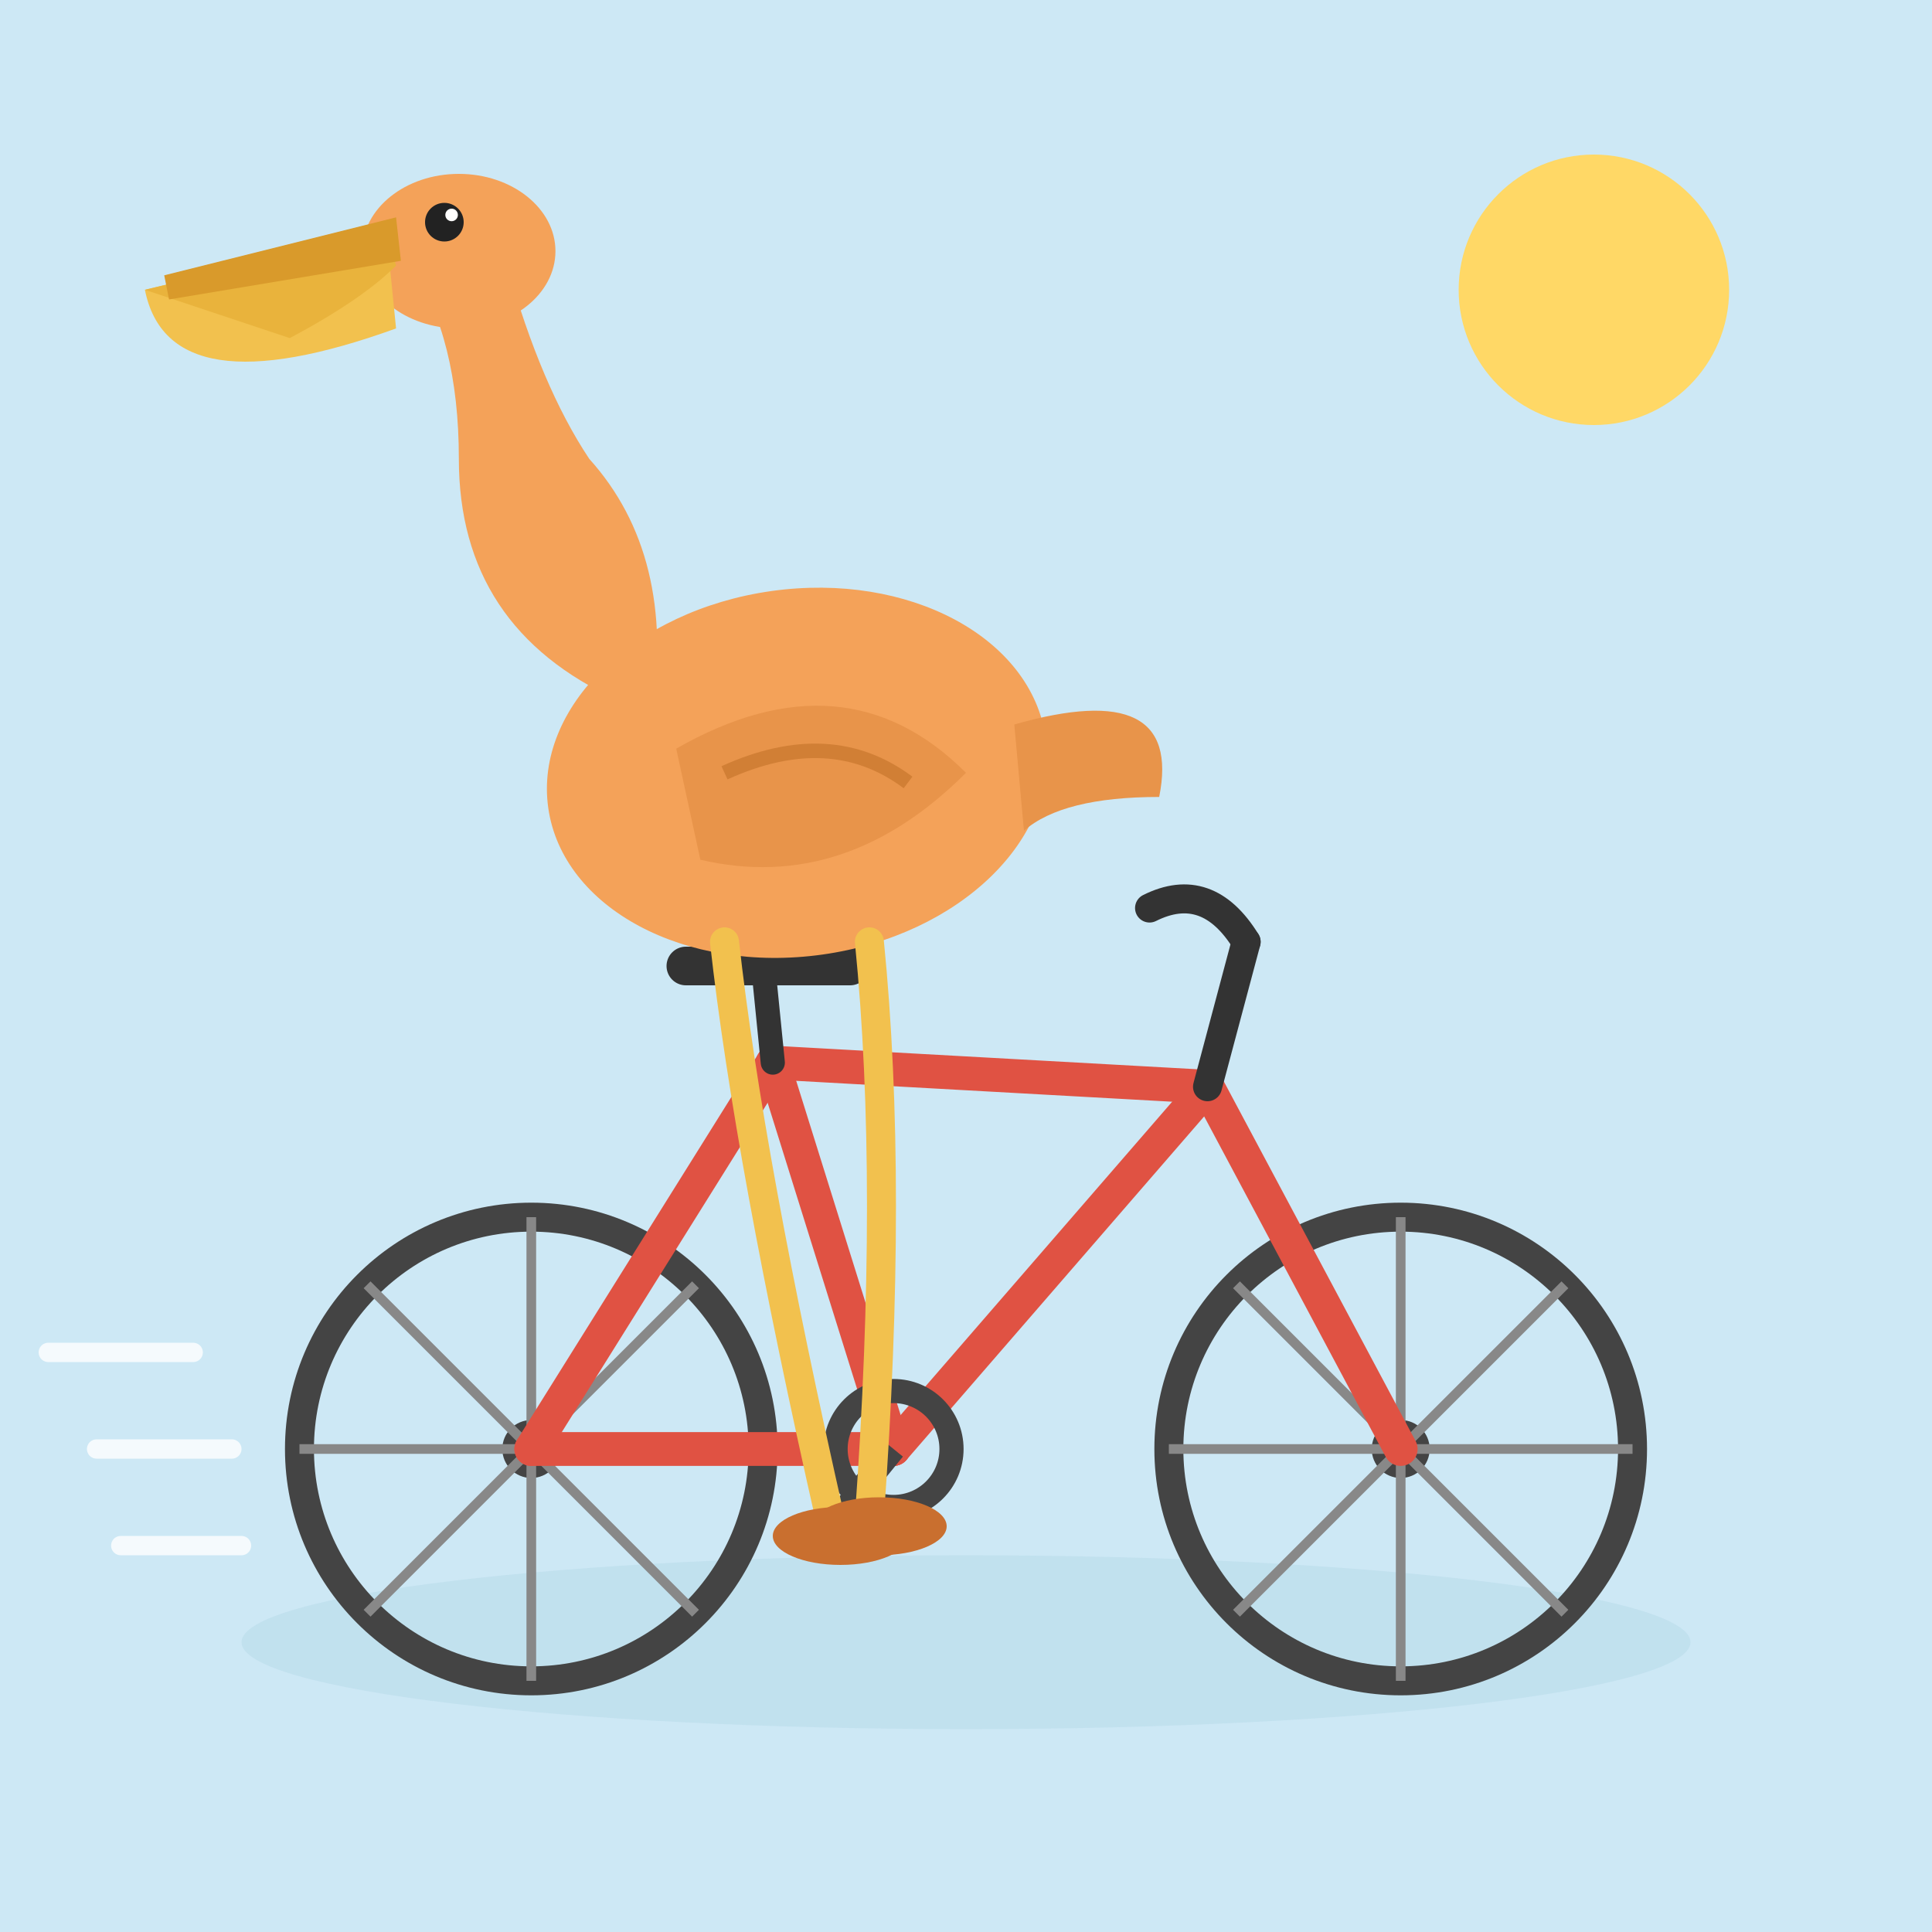
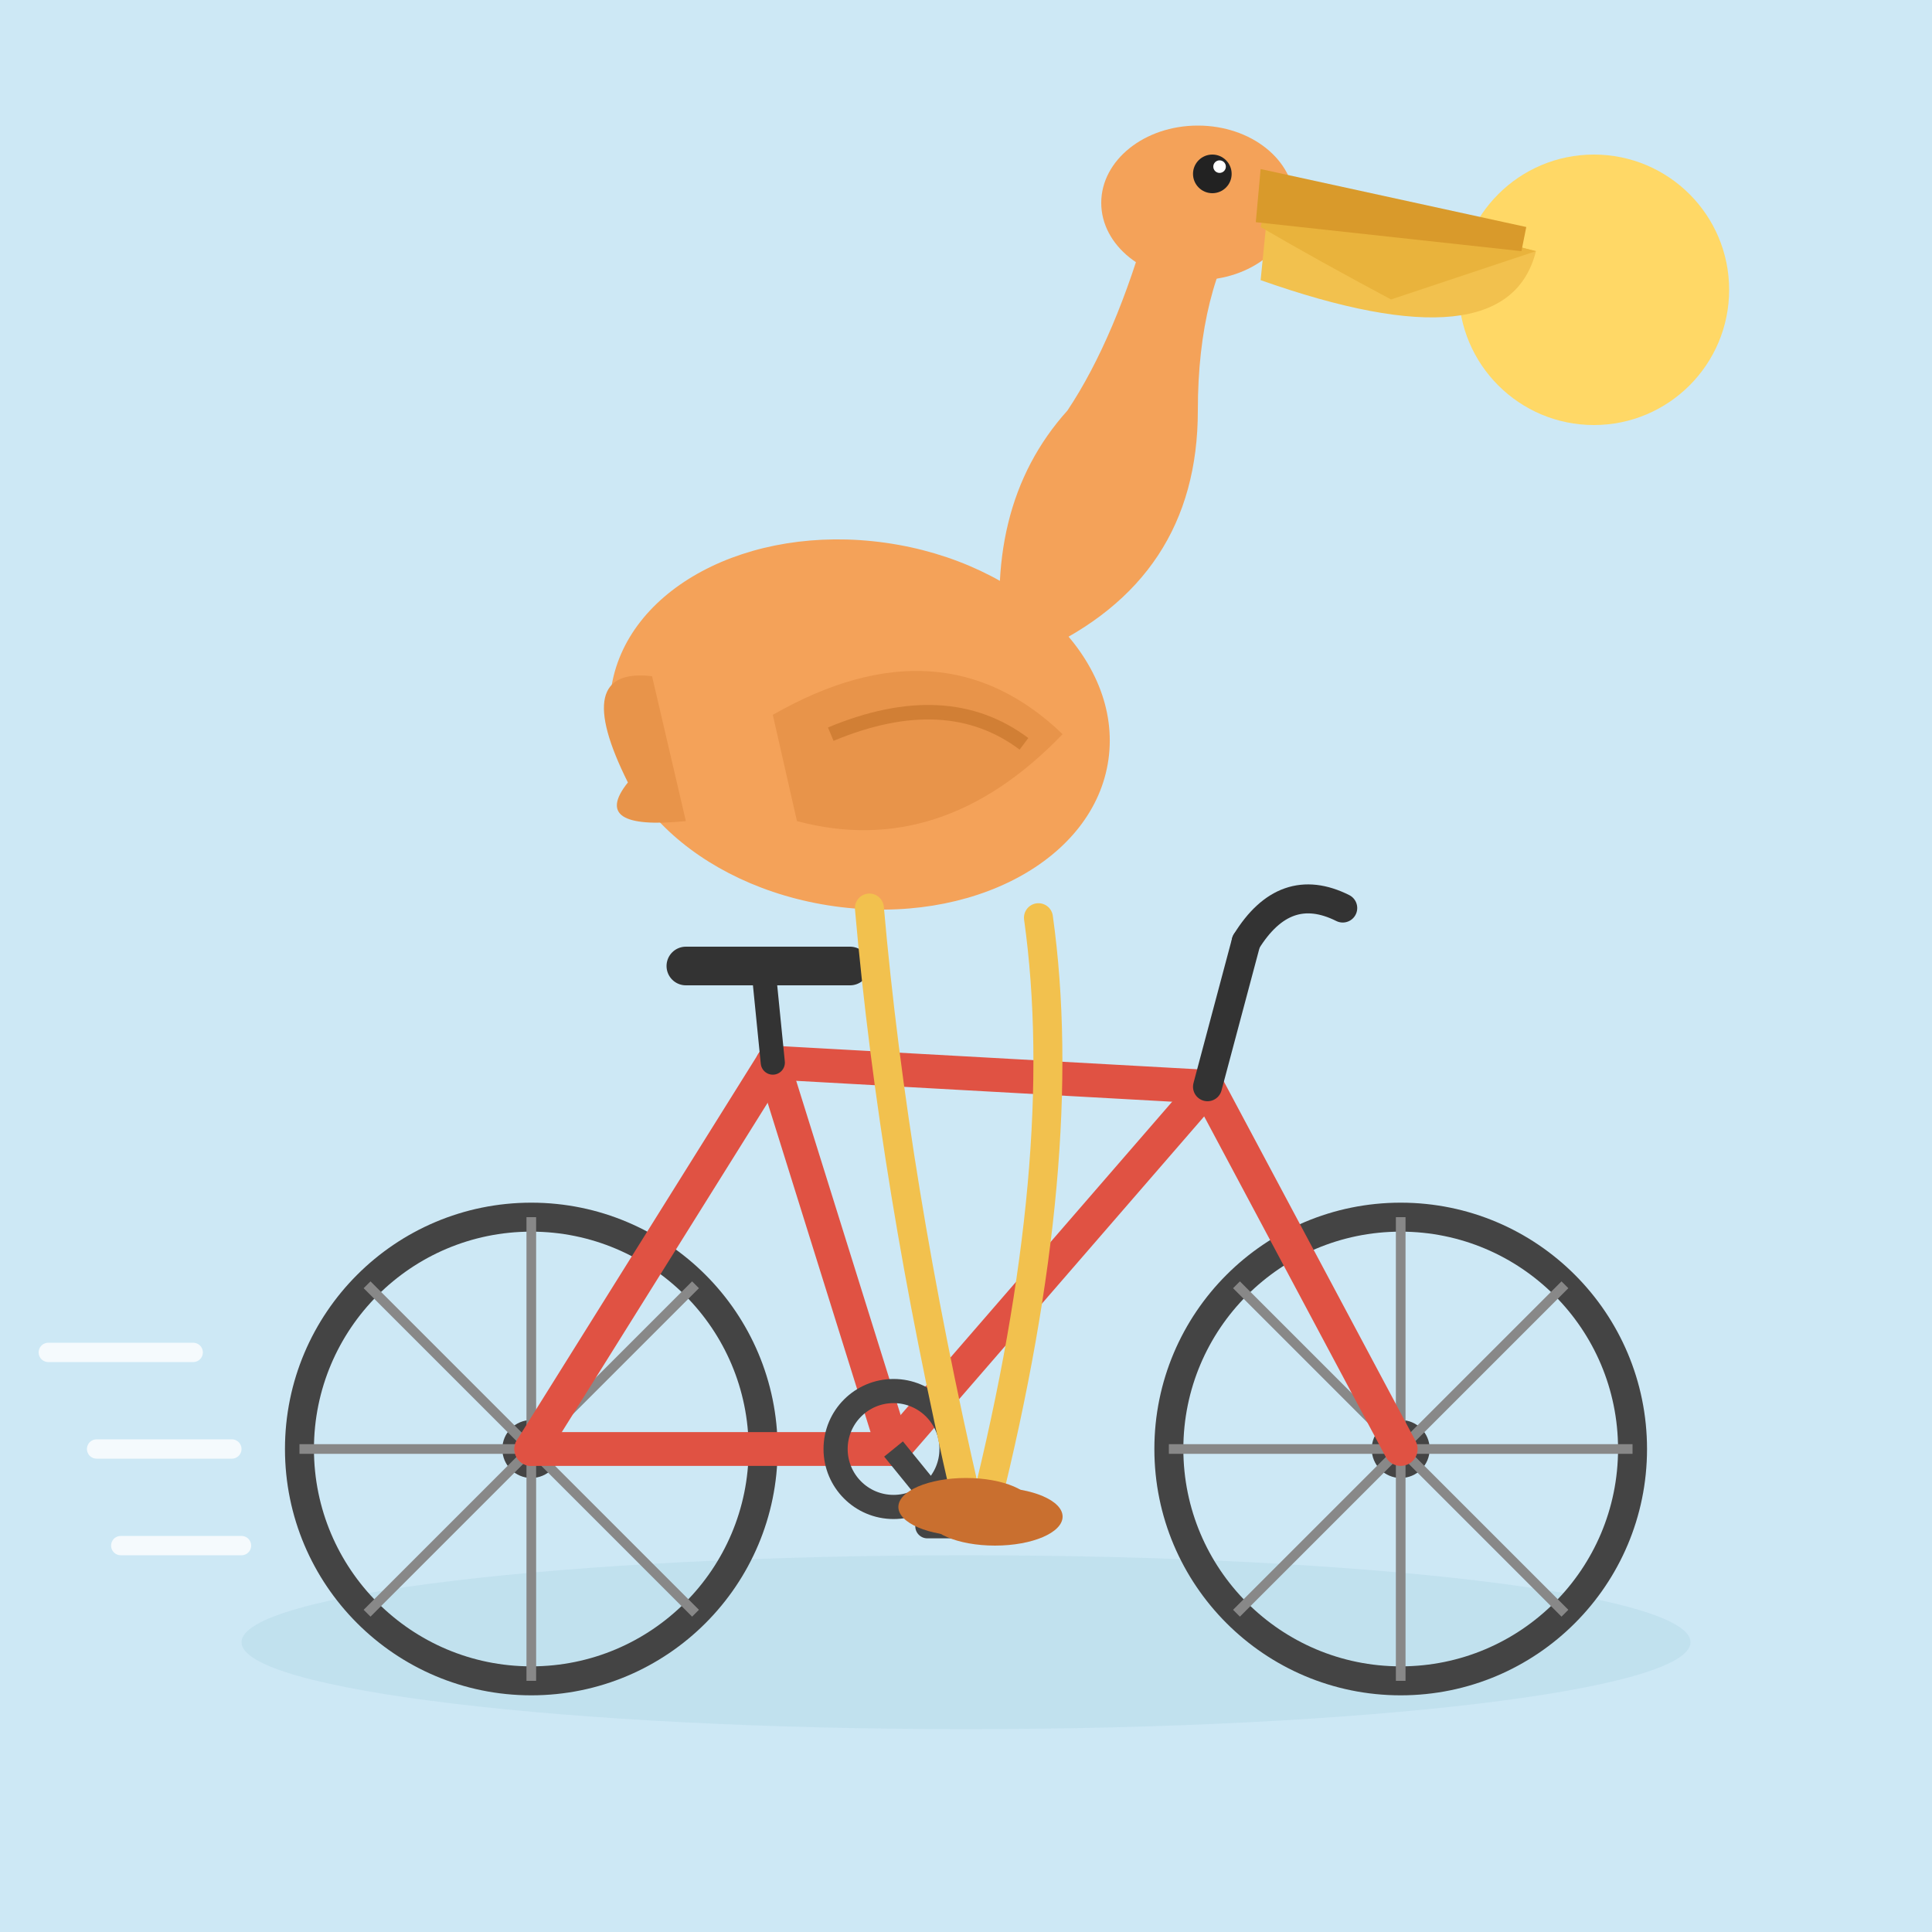
<svg xmlns="http://www.w3.org/2000/svg" viewBox="0 0 400 400" width="400" height="400">
  <rect width="400" height="400" fill="#cde8f5" />
  <ellipse cx="200" cy="340" rx="150" ry="18" fill="#b5d9e8" opacity="0.5" />
  <circle cx="330" cy="60" r="28" fill="#ffd866" />
  <circle cx="110" cy="300" r="48" fill="none" stroke="#444" stroke-width="6" />
  <circle cx="110" cy="300" r="6" fill="#444" />
  <circle cx="290" cy="300" r="48" fill="none" stroke="#444" stroke-width="6" />
  <circle cx="290" cy="300" r="6" fill="#444" />
  <g stroke="#888" stroke-width="2">
    <line x1="110" y1="252" x2="110" y2="348" />
    <line x1="62" y1="300" x2="158" y2="300" />
    <line x1="76" y1="266" x2="144" y2="334" />
    <line x1="144" y1="266" x2="76" y2="334" />
    <line x1="290" y1="252" x2="290" y2="348" />
    <line x1="242" y1="300" x2="338" y2="300" />
    <line x1="256" y1="266" x2="324" y2="334" />
    <line x1="324" y1="266" x2="256" y2="334" />
  </g>
  <g stroke="#e05243" stroke-width="7" fill="none" stroke-linecap="round">
    <line x1="110" y1="300" x2="185" y2="300" />
    <line x1="185" y1="300" x2="160" y2="220" />
    <line x1="185" y1="300" x2="250" y2="225" />
    <line x1="160" y1="220" x2="250" y2="225" />
    <line x1="110" y1="300" x2="160" y2="220" />
    <line x1="250" y1="225" x2="290" y2="300" />
  </g>
  <path d="M250 225 L258 195" stroke="#333" stroke-width="6" fill="none" stroke-linecap="round" />
-   <path d="M258 195 Q 250 182 238 188" stroke="#333" stroke-width="6" fill="none" stroke-linecap="round" />
+   <path d="M258 195 Q 266 182 278 188" stroke="#333" stroke-width="6" fill="none" stroke-linecap="round" />
  <line x1="160" y1="220" x2="158" y2="200" stroke="#333" stroke-width="5" stroke-linecap="round" />
  <line x1="142" y1="200" x2="176" y2="200" stroke="#333" stroke-width="8" stroke-linecap="round" />
  <circle cx="185" cy="300" r="12" fill="none" stroke="#444" stroke-width="5" />
-   <line x1="185" y1="300" x2="172" y2="316" stroke="#444" stroke-width="5" />
-   <line x1="168" y1="316" x2="180" y2="316" stroke="#444" stroke-width="5" stroke-linecap="round" />
-   <ellipse cx="165" cy="160" rx="52" ry="38" fill="#f4a259" transform="rotate(-8 165 160)" />
-   <path d="M210 150 Q 245 140 240 165 Q 220 165 212 172 Z" fill="#e8944a" />
-   <path d="M140 155 Q 175 135 200 160 Q 175 185 145 178 Z" fill="#e8944a" />
-   <path d="M150 160 Q 172 150 188 162" stroke="#d17f35" stroke-width="3" fill="none" />
-   <path d="M128 145 Q 95 130 95 95 Q 95 70 85 55 L 105 55 Q 112 80 122 95 Q 140 115 135 148 Z" fill="#f4a259" />
-   <ellipse cx="95" cy="52" rx="20" ry="16" fill="#f4a259" />
-   <path d="M80 48 L 30 60 Q 35 85 82 68 Z" fill="#f2c14e" />
-   <path d="M80 48 L 30 60 L 60 70 Q 75 62 82 55 Z" fill="#e9b33c" />
-   <path d="M82 45 L 34 57 L 35 62 L 83 54 Z" fill="#d99a2b" />
-   <circle cx="92" cy="46" r="4" fill="#222" />
-   <circle cx="93.5" cy="44.5" r="1.3" fill="#fff" />
-   <path d="M150 195 Q 155 240 172 315" stroke="#f2c14e" stroke-width="6" fill="none" stroke-linecap="round" />
-   <path d="M180 195 Q 185 245 180 314" stroke="#f2c14e" stroke-width="6" fill="none" stroke-linecap="round" />
-   <ellipse cx="174" cy="318" rx="14" ry="6" fill="#c96f2f" />
-   <ellipse cx="182" cy="316" rx="14" ry="6" fill="#c96f2f" />
+   <line x1="185" y1="300" x2="198" y2="316" stroke="#444" stroke-width="5" />
+   <line x1="192" y1="316" x2="206" y2="316" stroke="#444" stroke-width="5" stroke-linecap="round" />
+   <ellipse cx="178" cy="150" rx="52" ry="38" fill="#f4a259" transform="rotate(8 178 150)" />
+   <path d="M135 140 Q 118 138 130 162 Q 122 172 142 170 Z" fill="#e8944a" />
+   <path d="M160 148 Q 195 128 220 152 Q 195 178 165 170 Z" fill="#e8944a" />
+   <path d="M172 152 Q 196 142 212 154" stroke="#d17f35" stroke-width="3" fill="none" />
+   <path d="M215 135 Q 248 120 248 85 Q 248 60 258 45 L 238 45 Q 231 70 221 85 Q 203 105 208 138 Z" fill="#f4a259" />
+   <ellipse cx="248" cy="42" rx="20" ry="16" fill="#f4a259" />
+   <path d="M263 38 L 318 52 Q 312 76 261 58 Z" fill="#f2c14e" />
+   <path d="M263 38 L 318 52 L 288 62 Q 273 54 261 47 Z" fill="#e9b33c" />
+   <path d="M261 35 L 316 47 L 315 52 L 260 46 Z" fill="#d99a2b" />
+   <circle cx="251" cy="36" r="4" fill="#222" />
+   <circle cx="252.5" cy="34.5" r="1.3" fill="#fff" />
+   <path d="M215 190 Q 222 240 204 312" stroke="#f2c14e" stroke-width="6" fill="none" stroke-linecap="round" />
+   <path d="M180 188 Q 185 245 200 310" stroke="#f2c14e" stroke-width="6" fill="none" stroke-linecap="round" />
+   <ellipse cx="206" cy="314" rx="14" ry="6" fill="#c96f2f" />
+   <ellipse cx="200" cy="312" rx="14" ry="6" fill="#c96f2f" />
  <g stroke="#ffffff" stroke-width="4" stroke-linecap="round" opacity="0.8">
    <line x1="20" y1="300" x2="48" y2="300" />
    <line x1="10" y1="280" x2="40" y2="280" />
    <line x1="25" y1="320" x2="50" y2="320" />
  </g>
</svg>
